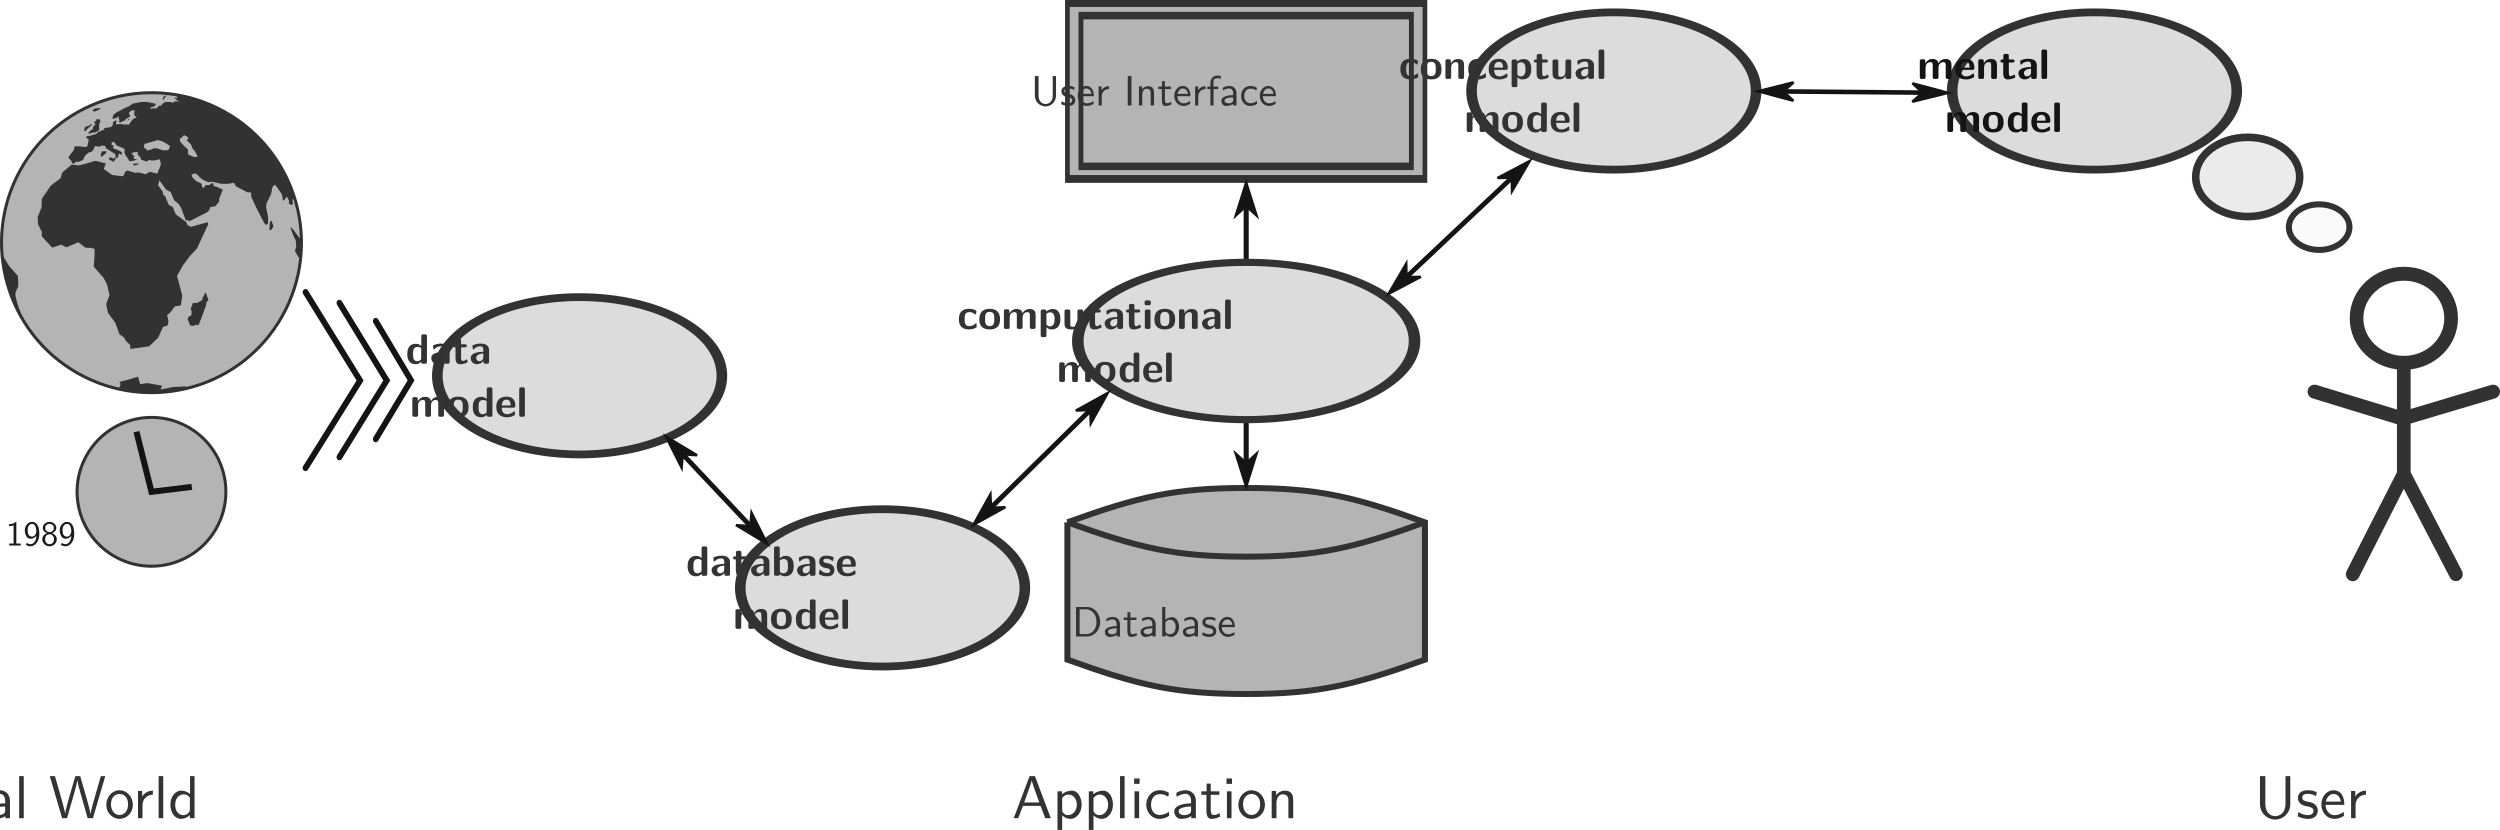
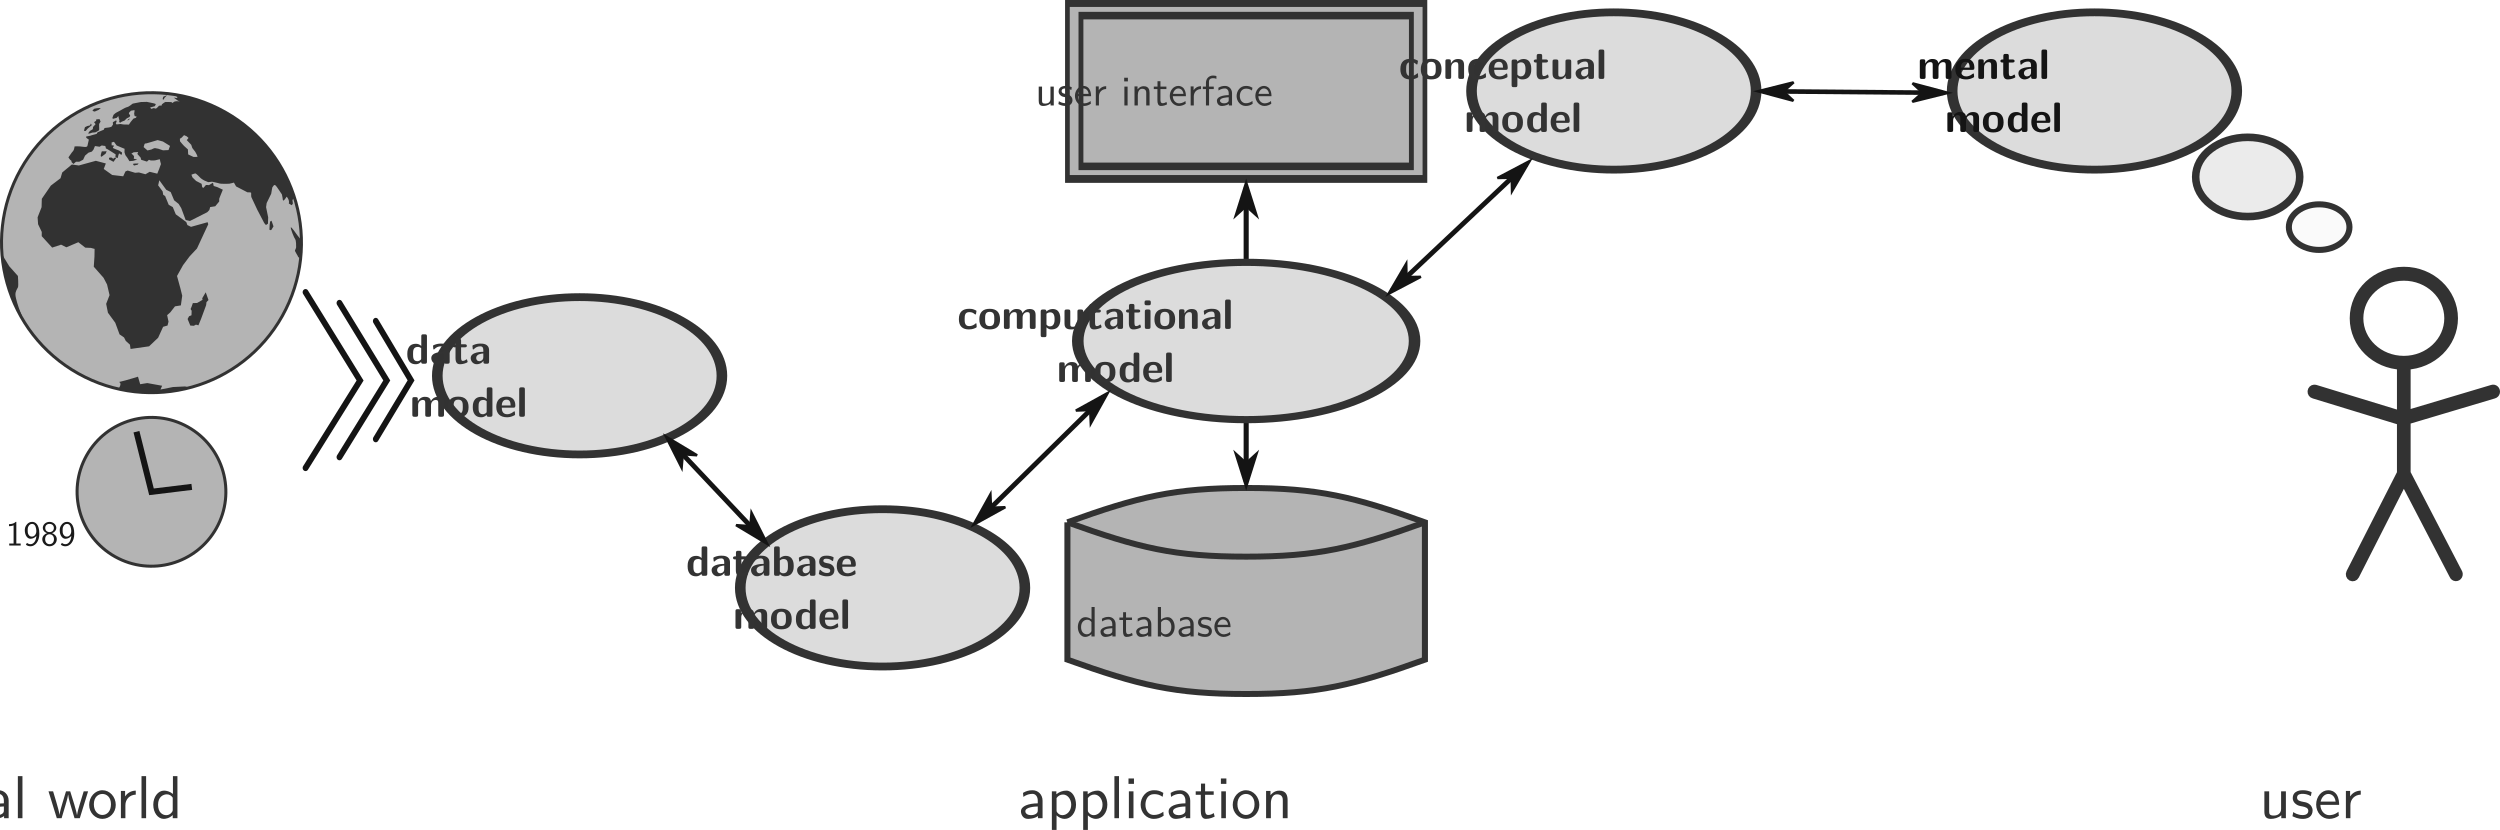
<svg xmlns="http://www.w3.org/2000/svg" width="412.579" height="136.972" id="svg4683" version="1.1">
  <defs id="defs4685">
    <marker style="overflow:visible" id="Arrow1Mend" refX="0" refY="0" orient="auto">
      <path transform="matrix(-0.4,0,0,-0.4,-4,0)" style="fill-rule:evenodd;stroke:#000000;stroke-width:1pt" d="M 0,0 L 5,-5 L -12.5,0 L 5,5 L 0,0 z" id="path5916" />
    </marker>
    <marker style="overflow:visible" id="Arrow1Sstart" refX="0" refY="0" orient="auto">
      <path transform="matrix(0.2,0,0,0.2,1.2,0)" style="fill-rule:evenodd;stroke:#000000;stroke-width:1pt" d="M 0,0 L 5,-5 L -12.5,0 L 5,5 L 0,0 z" id="path5919" />
    </marker>
    <marker style="overflow:visible" id="Arrow2Lstart" refX="0" refY="0" orient="auto">
      <path transform="matrix(1.1,0,0,1.1,1.1,0)" d="M 8.719,4.034 L -2.207,0 L 8.719,-4.002 C 6.973,-1.63 6.983,1.616 8.719,4.034 z" style="fill-rule:evenodd;stroke-width:0.625;stroke-linejoin:round" id="path5925" />
    </marker>
    <marker style="overflow:visible" id="Arrow1Mstart" refX="0" refY="0" orient="auto">
      <path transform="matrix(0.4,0,0,0.4,4,0)" style="fill-rule:evenodd;stroke:#000000;stroke-width:1pt" d="M 0,0 L 5,-5 L -12.5,0 L 5,5 L 0,0 z" id="path5913" />
    </marker>
    <marker style="overflow:visible" id="Arrow1Lstart" refX="0" refY="0" orient="auto">
      <path transform="matrix(0.8,0,0,0.8,10,0)" style="fill-rule:evenodd;stroke:#000000;stroke-width:1pt" d="M 0,0 L 5,-5 L -12.5,0 L 5,5 L 0,0 z" id="path5907" />
    </marker>
    <linearGradient id="id33" gradientUnits="userSpaceOnUse" x1="17.502" y1="19.342" x2="16.826" y2="19.021">
      <stop offset="0" style="stop-color:#666666" id="stop16343" />
      <stop offset="1" style="stop-color:#B3B3B3" id="stop16345" />
    </linearGradient>
    <linearGradient id="id29" gradientUnits="userSpaceOnUse" x1="26.224" y1="2.404" x2="24.276" y2="0.744">
      <stop offset="0" style="stop-color:gray" id="stop16323" />
      <stop offset="1" style="stop-color:#E6E6E6" id="stop16325" />
    </linearGradient>
    <linearGradient id="linearGradient4724" gradientUnits="userSpaceOnUse" x1="26.224" y1="2.404" x2="24.276" y2="0.744">
      <stop offset="0" style="stop-color:gray" id="stop4726" />
      <stop offset="1" style="stop-color:#E6E6E6" id="stop4728" />
    </linearGradient>
    <marker style="overflow:visible" id="Arrow1MstartK" refX="0" refY="0" orient="auto">
      <path transform="matrix(0.4,0,0,0.4,4,0)" style="fill:#141414;fill-rule:evenodd;stroke:#141414;stroke-width:1pt" d="M 0,0 L 5,-5 L -12.5,0 L 5,5 L 0,0 z" id="path13724" />
    </marker>
    <marker style="overflow:visible" id="Arrow1MendF" refX="0" refY="0" orient="auto">
      <path transform="matrix(-0.4,0,0,-0.4,-4,0)" style="fill:#141414;fill-rule:evenodd;stroke:#141414;stroke-width:1pt" d="M 0,0 L 5,-5 L -12.5,0 L 5,5 L 0,0 z" id="path13727" />
    </marker>
  </defs>
  <g transform="translate(-4.342614,-862.3299)" id="layer1">
    <g id="g4783">
      <g id="g4788">
        <g id="g13993" transform="translate(0,15.01975)">
          <circle d="M 9.077,0 C 9.077,5.013 5.013,9.077 0,9.077 C -5.013,9.077 -9.077,5.013 -9.077,0 C -9.077,-5.013 -5.013,-9.077 0,-9.077 C 5.013,-9.077 9.077,-5.013 9.077,0 z" style="fill:#b4b4b4;fill-opacity:1;fill-rule:evenodd;stroke:#323232;stroke-width:0.183;stroke-miterlimit:4;stroke-opacity:1;stroke-dasharray:none" cy="0" cx="0" class="fil3" transform="matrix(2.377904,1.333453,-1.333453,2.377904,29.34264,887.3622)" r="9.077" id="circle16392" />
          <path transform="matrix(2.371396,-1.198822,1.199108,2.371524,-33.54121,888.9495)" style="fill:#323232;fill-opacity:1;fill-rule:evenodd" class="fil68" d="M 26.895,2.647 C 29.709,4.73 31.113,8.241 30.528,11.678 L 30.399,11.722 L 30.321,11.937 L 30.215,11.997 L 30.097,11.819 C 30.097,11.819 30.174,11.746 30.19,11.61 C 30.205,11.475 30.168,11.378 30.168,11.378 C 30.168,11.378 29.969,11.504 29.896,11.507 C 29.823,11.51 29.91,11.335 29.91,11.335 L 29.97,11.12 C 29.97,11.12 29.903,10.527 29.878,10.463 C 29.853,10.398 29.797,10.382 29.797,10.382 L 29.637,10.463 L 29.554,10.569 L 29.396,10.784 L 28.883,11.173 L 28.736,11.384 L 28.567,12.006 L 28.378,12.351 L 28.226,12.372 L 28.189,12.213 L 28.176,11.278 C 28.176,11.278 28.2,10.459 28.202,10.415 C 28.204,10.371 28.288,10.221 28.308,10.176 C 28.328,10.131 28.119,10.039 28.119,10.039 L 27.655,9.395 L 27.642,9.121 C 27.642,9.121 27.388,9.071 27.343,9.051 C 27.298,9.031 26.865,8.821 26.83,8.778 C 26.795,8.736 26.644,8.615 26.644,8.615 L 26.461,8.463 L 26.231,8.378 C 26.231,8.378 26.1,8.231 26.061,8.178 C 26.022,8.125 25.932,7.986 25.905,7.885 C 25.878,7.784 25.815,7.604 25.784,7.554 C 25.752,7.505 25.507,7.494 25.507,7.494 L 25.49,7.674 L 25.591,7.969 L 25.817,8.284 L 25.757,8.48 L 25.793,8.559 C 25.793,8.559 25.959,8.507 25.998,8.48 C 26.037,8.453 26.184,8.563 26.184,8.563 L 26.479,8.542 L 26.426,8.742 L 26.595,8.906 L 26.828,9.206 L 26.494,9.495 L 26.371,9.61 L 26.297,9.756 L 25.943,9.911 L 25.638,9.812 L 25.513,9.953 L 25.334,10.016 L 24.128,10.016 L 23.919,9.843 L 24.007,9.061 L 23.982,8.755 L 23.832,8.429 L 23.873,7.875 L 23.69,7.624 L 23.639,7.316 L 23.573,6.902 L 23.365,7.15 L 23.444,7.614 L 23.381,7.817 L 23.452,7.938 L 23.406,8.525 L 23.566,8.766 L 23.53,9.25 L 23.896,9.976 L 23.872,10.17 L 24.023,10.372 L 25.074,10.58 L 25.051,10.712 L 23.746,11.74 L 23.117,11.97 L 22.509,12.272 L 21.871,12.703 L 21.704,13.521 L 21.606,13.943 L 21.26,14.441 L 20.908,14.329 L 20.478,14.531 L 20.226,14.597 L 20.12,14.997 L 19.956,15.183 L 19.676,15.13 L 19.095,15.596 L 18.352,15.819 L 17.25,15.446 L 17.337,15.19 L 17.212,14.867 L 17.212,14.625 L 17.049,14.33 L 17.138,13.565 L 17.012,12.804 L 17.163,12.263 L 17.595,11.875 L 17.755,11.213 L 17.748,10.746 L 17.517,9.857 L 17.836,9.32 L 18.062,8.893 L 17.883,8.733 L 17.582,8.564 L 17.348,8.067 L 16.541,8.013 L 16.323,7.719 L 15.746,7.632 L 15.488,6.705 L 15.609,6.473 L 15.621,5.942 L 15.789,5.544 L 16.291,5.097 L 16.541,4.636 L 17.414,4.158 L 18.154,4.022 L 18.408,3.751 L 19.164,3.577 L 19.526,3.828 L 20.599,4.045 L 21.079,4.473 L 20.809,4.719 L 21.109,5.29 L 21.682,5.67 L 21.943,5.464 L 22.09,5.476 L 22.441,5.81 L 22.661,5.899 L 22.973,6.181 L 23.276,6.163 L 23.645,6.479 L 23.871,6.28 L 24.117,6.05 L 24.156,5.871 L 24.191,5.752 C 24.191,5.752 23.976,5.693 23.932,5.691 C 23.888,5.69 23.656,5.569 23.656,5.569 L 23.571,5.477 L 23.409,5.521 L 23.141,5.259 L 23.172,5.13 L 23.136,4.989 L 23.092,4.827 L 23.191,4.746 L 22.937,4.633 L 22.773,4.64 C 22.773,4.64 22.859,4.83 22.839,4.875 C 22.819,4.92 22.76,4.992 22.76,4.992 L 22.927,5.138 L 22.662,5.091 L 22.45,5.006 L 22.432,4.766 L 22.397,4.563 L 22.425,4.379 L 22.529,4.184 L 22.387,4.022 L 22.182,3.779 L 22.137,3.5 L 21.989,3.47 L 21.909,3.631 C 21.909,3.631 22.058,3.697 22.016,3.732 C 21.973,3.767 21.882,3.771 21.918,3.832 C 21.953,3.892 22.172,4.123 22.172,4.123 L 22.283,4.316 C 22.283,4.316 22.217,4.465 22.175,4.419 C 22.132,4.374 22.117,4.268 22.078,4.296 C 22.039,4.323 21.939,4.448 21.939,4.448 L 21.886,4.506 L 21.783,4.397 L 21.878,4.243 L 21.735,4.001 L 21.581,3.745 L 21.503,3.639 C 21.503,3.639 21.559,3.494 21.522,3.477 C 21.484,3.461 21.359,3.36 21.359,3.36 L 21.202,3.371 L 20.965,3.203 L 20.778,3.361 L 20.635,3.423 L 20.418,3.389 L 20.147,3.456 L 19.928,3.627 L 19.665,3.635 L 19.474,3.541 L 19.272,3.594 L 19.217,3.436 C 19.217,3.436 19.265,3.35 19.231,3.326 C 19.197,3.302 19.176,3.087 19.176,3.087 L 19.504,2.911 C 19.504,2.911 19.598,2.882 19.662,2.838 C 19.725,2.795 19.825,2.652 19.825,2.652 C 19.825,2.652 20.064,2.758 20.117,2.799 C 20.17,2.841 20.38,2.97 20.38,2.97 C 20.38,2.97 20.497,3.049 20.556,2.977 C 20.615,2.905 20.805,2.677 20.805,2.677 L 20.713,2.502 L 20.746,2.427 L 20.991,2.5 C 20.991,2.5 21.178,2.521 21.223,2.541 C 21.268,2.56 21.414,2.572 21.414,2.572 C 21.414,2.572 21.47,2.507 21.529,2.516 C 21.588,2.524 21.918,2.545 21.918,2.545 C 21.918,2.545 21.957,2.456 22.05,2.488 C 22.143,2.521 22.266,2.566 22.266,2.566 L 22.413,2.596 L 22.563,2.52 L 22.623,2.385 L 22.863,2.367 L 22.849,2.459 L 22.757,2.525 L 22.765,2.609 L 22.995,2.694 C 22.995,2.694 23.101,2.776 23.15,2.807 C 23.199,2.838 23.446,2.965 23.446,2.965 L 23.624,2.866 L 23.868,2.76 L 24.026,2.785 L 24.101,2.738 L 24.005,2.651 L 24.043,2.507 L 24.135,2.378 L 24.162,2.319 L 23.95,2.252 L 23.803,2.302 L 23.751,2.359 L 23.775,2.486 C 23.775,2.486 23.734,2.558 23.68,2.56 C 23.625,2.563 23.501,2.561 23.501,2.561 L 23.313,2.621 L 23.133,2.603 L 23.002,2.617 L 22.987,2.53 L 23.043,2.465 L 23.063,2.34 L 23.1,2.195 L 22.96,2.249 L 22.724,2.198 C 22.724,2.198 22.703,2.144 22.735,2.114 C 22.766,2.083 22.868,1.994 22.868,1.994 C 22.868,1.994 23.045,1.939 23.103,1.947 C 23.162,1.955 23.519,1.935 23.519,1.935 C 23.519,1.935 23.785,1.919 23.853,1.949 C 23.92,1.979 24.245,1.909 24.245,1.909 L 24.738,2.048 L 25.078,2.208 L 25.328,2.408 C 25.328,2.408 25.536,2.563 25.505,2.594 C 25.473,2.624 25.398,2.672 25.398,2.672 L 25.103,2.612 L 25.127,2.721 L 25.285,2.746 L 25.395,2.84 L 25.525,2.808 L 25.644,2.763 L 25.804,2.825 L 25.838,2.769 C 25.838,2.769 26.069,2.71 26.125,2.744 C 26.182,2.778 26.444,2.913 26.444,2.913 C 26.444,2.913 26.408,3.013 26.541,2.974 C 26.675,2.935 26.849,3.066 26.849,3.066 L 26.918,3.132 C 26.918,3.132 26.844,3.037 26.816,2.98 C 26.788,2.923 26.687,2.726 26.687,2.726 L 26.872,2.853 L 26.908,2.753 C 26.908,2.753 26.803,2.706 26.864,2.671 C 26.873,2.665 26.884,2.657 26.895,2.647 z M 19.438,19.23 C 18.809,19.098 18.185,18.898 17.574,18.627 C 16.795,18.281 16.087,17.841 15.458,17.326 C 16.201,16.892 14.973,16.857 16.554,17.133 L 16.885,17.191 L 16.797,17.67 L 17.22,17.804 L 17.969,18.369 L 17.772,18.532 L 18.535,18.745 L 19.221,19.05 L 19.438,19.23 z M 12.059,10.639 C 11.982,9.287 12.201,7.899 12.751,6.57 C 12.764,6.597 12.773,6.613 12.778,6.613 L 12.846,7.465 L 13.053,8.244 C 13.053,8.244 12.823,8.803 12.739,8.872 C 12.654,8.942 12.478,9.017 12.385,9.225 C 12.292,9.434 12.21,10.023 12.21,10.023 L 12.147,10.566 C 12.147,10.566 12.111,10.596 12.059,10.639 z M 29.75,14.129 C 29.71,13.965 29.679,13.804 29.679,13.804 C 29.679,13.804 29.59,13.121 29.535,13.204 C 29.48,13.287 29.428,13.889 29.45,13.979 C 29.472,14.07 29.315,14.384 29.278,14.448 C 29.24,14.511 29.162,14.548 29.124,14.593 C 29.085,14.639 29.137,14.966 29.121,15.021 C 29.114,15.048 29.145,15.105 29.179,15.156 M 28.657,12.287 L 28.608,12.658 C 28.608,12.658 28.448,12.757 28.398,12.788 C 28.348,12.82 28.289,12.731 28.289,12.731 L 28.428,12.48 L 28.555,12.295 L 28.657,12.287 z M 23.005,14.412 L 22.941,14.919 L 22.772,14.978 L 22.666,15.137 L 22.01,15.747 L 21.676,16.037 L 21.554,15.929 L 21.409,15.936 L 21.217,15.824 L 21.252,15.384 L 21.408,15.274 L 21.573,15.285 L 21.711,15.034 C 21.711,15.034 21.673,14.919 21.719,14.895 C 21.766,14.871 21.989,14.649 21.989,14.649 L 22.225,14.762 L 22.618,14.74 L 22.643,14.644 L 23.005,14.412 z M 22.356,1.257 L 22.193,1.301 L 21.915,1.285 L 21.808,1.184 C 21.808,1.184 21.929,1.112 21.98,1.117 C 22.032,1.122 22.199,1.188 22.199,1.188 L 22.356,1.257 z M 21.973,1.838 L 21.962,2.003 L 21.813,2.097 L 21.729,2.265 C 21.729,2.265 21.674,2.41 21.635,2.438 C 21.596,2.465 21.369,2.454 21.369,2.454 L 21.187,2.381 C 21.187,2.381 20.93,2.357 20.946,2.319 C 20.963,2.282 21.114,2.224 21.114,2.224 L 21.317,2.207 L 21.396,2.091 L 21.612,2.008 L 21.583,1.852 L 21.732,1.838 L 21.783,1.762 L 21.973,1.838 z M 21.37,1.847 L 21.375,1.956 L 21.046,2.033 L 20.871,2.107 L 20.78,2.049 L 20.937,1.878 L 21.098,1.878 L 21.275,1.921 C 21.275,1.921 21.384,1.817 21.37,1.847 z M 21.754,4.402 C 21.71,4.4 21.612,4.419 21.612,4.419 C 21.612,4.419 21.589,4.311 21.529,4.284 C 21.469,4.258 21.411,4.25 21.411,4.25 L 21.371,4.339 L 21.551,4.598 L 21.797,4.466 L 21.754,4.402 z M 21.195,3.689 L 21.467,3.821 L 21.341,3.924 L 21.04,3.978 C 21.04,3.978 20.981,3.969 21.011,3.902 C 21.041,3.835 21.195,3.689 21.195,3.689 z M 22.895,5.391 L 22.806,5.432 L 22.58,5.376 L 22.564,5.253 L 22.682,5.288 L 22.895,5.391 z M 26.377,5.375 L 26.219,5.448 L 26.336,5.83 L 26.305,6.04 C 26.305,6.04 26.356,6.286 26.362,6.333 C 26.368,6.38 26.378,6.679 26.337,6.67 C 26.297,6.661 26.117,6.563 26.117,6.563 L 25.896,6.278 L 26.021,5.994 L 25.905,5.692 L 25.857,5.519 L 25.812,5.32 L 25.875,5.179 L 26.006,5.165 L 26.207,5.094 L 26.323,5.235 L 26.377,5.375 z M 23.661,2.641 L 23.584,2.714 L 23.466,2.679 L 23.661,2.641 z M 26.391,2.407 L 26.172,2.479 L 26.066,2.557 L 26.03,2.497 L 26.134,2.382 L 26.391,2.407 z M 25.129,5.299 L 24.86,4.858 L 24.605,4.628 L 24.233,4.561 L 23.887,4.496 C 23.887,4.496 23.8,4.449 23.769,4.48 C 23.737,4.511 23.633,4.625 23.633,4.625 L 23.752,4.919 L 24.004,4.977 C 24.004,4.977 24.186,4.969 24.235,4.999 C 24.284,5.03 24.401,5.127 24.401,5.127 L 24.616,5.347 L 24.929,5.487 C 24.929,5.487 25.132,5.291 25.129,5.299 z" id="path16464" />
        </g>
        <g style="stroke:#323232;stroke-width:3.927;stroke-miterlimit:4;stroke-opacity:1;stroke-dasharray:none" id="g6721" transform="matrix(0.3776792,0,0,0.3862729,372.0727,705.6019)">
          <g style="stroke:#323232;stroke-width:5.489;stroke-miterlimit:4;stroke-opacity:1;stroke-dasharray:none" transform="matrix(0.7154837,0,0,0.7154837,92.04103,132.2358)" id="g7251">
            <path id="path3796" transform="matrix(1.147884,0,0,1.147882,1485.527,-230.2536)" d="M -1312.781,674.781 C -1327.3,674.781 -1339.188,685.66 -1339.188,699.188 C -1339.188,712.369 -1327.917,723.025 -1313.906,723.562 A 1.25,1.25 0 0 0 -1314.062,724.125 L -1314.062,749.875 L -1359.938,736.156 A 1.25,1.25 0 0 0 -1360.438,736.094 A 1.25,1.25 0 0 0 -1360.656,738.562 L -1314.062,752.5 L -1314.062,779.844 L -1341.125,831.781 A 1.265,1.265 0 0 0 -1338.875,832.938 L -1312.812,782.781 L -1286.25,832.719 A 1.25,1.25 0 1 0 -1284.062,831.562 L -1311.562,779.812 L -1311.562,752.156 L -1264.938,738.562 A 1.256,1.256 0 1 0 -1265.656,736.156 L -1311.562,749.562 L -1311.562,724.125 A 1.25,1.25 0 0 0 -1311.688,723.562 C -1297.674,723.028 -1286.375,712.371 -1286.375,699.188 C -1286.375,685.66 -1298.262,674.781 -1312.781,674.781 z M -1312.781,677.25 C -1299.507,677.25 -1288.875,687.126 -1288.875,699.188 C -1288.875,711.249 -1299.507,721.125 -1312.781,721.125 C -1326.056,721.125 -1336.719,711.249 -1336.719,699.188 C -1336.719,687.126 -1326.056,677.25 -1312.781,677.25 z" style="font-size:medium;font-style:normal;font-variant:normal;font-weight:normal;font-stretch:normal;text-indent:0;text-align:start;text-decoration:none;line-height:normal;letter-spacing:normal;word-spacing:normal;text-transform:none;direction:ltr;block-progression:tb;writing-mode:lr-tb;text-anchor:start;baseline-shift:baseline;color:#000000;fill:#2f3b46;fill-opacity:1;stroke:#323232;stroke-width:4.782;stroke-miterlimit:4;stroke-opacity:1;stroke-dasharray:none;marker:none;visibility:visible;display:inline;overflow:visible;enable-background:accumulate;font-family:Sans;-inkscape-font-specification:Sans" />
          </g>
        </g>
        <g transform="matrix(0.8194444,0,0,0.8095238,158.7847,867.9812)" id="g5174" style="fill:#b4b4b4;fill-opacity:1;stroke:#323232;stroke-width:1.228;stroke-miterlimit:4;stroke-opacity:1;stroke-dasharray:none">
          <path id="path4992" transform="matrix(20,0,0,20,-391.5,-83.5)" d="M 20.9,9.15 C 21.62,8.887 21.98,8.8 22.7,8.8 C 23.42,8.8 23.78,8.887 24.5,9.15 L 24.5,10.55 C 23.78,10.812 23.42,10.9 22.7,10.9 C 21.98,10.9 21.62,10.812 20.9,10.55 L 20.9,9.15" style="fill:#b4b4b4;fill-opacity:1;fill-rule:evenodd;stroke:#323232;stroke-width:0.061;stroke-linecap:butt;stroke-linejoin:miter;stroke-miterlimit:4;stroke-opacity:1;stroke-dasharray:none" />
          <path id="path4994" transform="matrix(20,0,0,20,-391.5,-83.5)" d="M 20.9,9.15 C 21.62,9.412 21.98,9.5 22.7,9.5 C 23.42,9.5 23.78,9.412 24.5,9.15" style="fill:#b4b4b4;fill-opacity:1;stroke:#323232;stroke-width:0.061;stroke-linecap:butt;stroke-linejoin:miter;stroke-miterlimit:4;stroke-opacity:1;stroke-dasharray:none" />
        </g>
        <g transform="matrix(0.9833376,0,0,0.967742,-30.91756,28.28586)" id="g5878" style="fill:#b4b4b4;fill-opacity:1">
          <rect transform="matrix(0.1133786,0,0,0.1920584,-279.3848,214.5801)" y="3372.84" x="4360.476" height="156.203" width="529.2" id="rect5871" style="fill:#b4b4b4;fill-opacity:1;fill-rule:nonzero;stroke:#323232;stroke-width:6.947;stroke-miterlimit:4;stroke-opacity:1;stroke-dasharray:none" />
          <rect style="fill:#b4b4b4;fill-opacity:1;fill-rule:nonzero;stroke:#323232;stroke-width:7.806;stroke-miterlimit:4;stroke-opacity:1;stroke-dasharray:none" id="rect5876" width="529.2" height="156.203" x="4360.476" y="3372.84" transform="matrix(0.1047889,0,0,0.1645739,-239.6567,309.4275)" />
        </g>
        <path transform="matrix(1,0,0,0.9056604,5.000137,585.3631)" id="path5901" d="M 205,340 L 205,393.58" style="fill:none;stroke:#141414;stroke-width:0.841;stroke-linecap:butt;stroke-linejoin:miter;stroke-miterlimit:4;stroke-opacity:1;stroke-dasharray:none;marker-start:url(#Arrow1MstartK);marker-end:url(#Arrow1MendF)" />
        <text transform="matrix(1.033042,0,0,1.033042,1582.174,287.3322)" id="text13698" y="573.456" x="-1328.503" style="font-size:9.68px;font-style:normal;font-variant:normal;font-weight:normal;font-stretch:normal;text-indent:0;text-align:center;text-decoration:none;line-height:125%;letter-spacing:0px;word-spacing:0px;text-transform:none;direction:ltr;block-progression:tb;writing-mode:lr-tb;text-anchor:middle;baseline-shift:baseline;color:#000000;fill:#333333;fill-opacity:1;fill-rule:nonzero;stroke:none;stroke-width:1px;marker:none;visibility:visible;display:inline;overflow:visible;enable-background:accumulate;font-family:Latin Modern Sans;-inkscape-font-specification:Latin Modern Sans" xml:space="preserve">
-           <tspan style="font-size:6.776px;font-style:normal;font-variant:normal;font-weight:normal;font-stretch:normal;text-align:center;text-anchor:middle;fill:#333333;fill-opacity:1;font-family:Latin Modern Sans;-inkscape-font-specification:Latin Modern Sans" y="573.456" x="-1328.503" id="tspan13700">User Interface</tspan>
+           <tspan style="font-size:6.776px;font-style:normal;font-variant:normal;font-weight:normal;font-stretch:normal;text-align:center;text-anchor:middle;fill:#333333;fill-opacity:1;font-family:Latin Modern Sans;-inkscape-font-specification:Latin Modern Sans" y="573.456" x="-1328.503" id="tspan13700">user interface</tspan>
        </text>
        <text transform="matrix(1.033042,0,0,1.033042,1582.174,374.9579)" id="text13832" y="573.456" x="-1328.503" style="font-size:9.68px;font-style:normal;font-variant:normal;font-weight:normal;font-stretch:normal;text-indent:0;text-align:center;text-decoration:none;line-height:125%;letter-spacing:0px;word-spacing:0px;text-transform:none;direction:ltr;block-progression:tb;writing-mode:lr-tb;text-anchor:middle;baseline-shift:baseline;color:#000000;fill:#333333;fill-opacity:1;fill-rule:nonzero;stroke:none;stroke-width:1px;marker:none;visibility:visible;display:inline;overflow:visible;enable-background:accumulate;font-family:Latin Modern Sans;-inkscape-font-specification:Latin Modern Sans" xml:space="preserve">
-           <tspan style="font-size:6.776px;font-style:normal;font-variant:normal;font-weight:normal;font-stretch:normal;text-align:center;text-anchor:middle;fill:#333333;fill-opacity:1;font-family:Latin Modern Sans;-inkscape-font-specification:Latin Modern Sans" y="573.456" x="-1328.503" id="tspan13834">Database</tspan>
+           <tspan style="font-size:6.776px;font-style:normal;font-variant:normal;font-weight:normal;font-stretch:normal;text-align:center;text-anchor:middle;fill:#333333;fill-opacity:1;font-family:Latin Modern Sans;-inkscape-font-specification:Latin Modern Sans" y="573.456" x="-1328.503" id="tspan13834">database</tspan>
        </text>
        <path style="fill:#fafafa;fill-opacity:1;fill-rule:nonzero;stroke:#323232;stroke-width:1;stroke-linecap:round;stroke-linejoin:round;stroke-miterlimit:4;stroke-opacity:1;stroke-dasharray:none;stroke-dashoffset:0" id="path13838" d="M 375,342.5 C 375,344.578 372.761,346.263 370,346.263 C 367.239,346.263 365,344.578 365,342.5 C 365,340.422 367.239,338.737 370,338.737 C 372.761,338.737 375,340.422 375,342.5 z" transform="translate(17.07698,557.3133)" />
        <path transform="matrix(1.71685,0,0,1.73828,-259.9489,296.1696)" d="M 375,342.5 C 375,344.578 372.761,346.263 370,346.263 C 367.239,346.263 365,344.578 365,342.5 C 365,340.422 367.239,338.737 370,338.737 C 372.761,338.737 375,340.422 375,342.5 z" id="path13840" style="fill:#ebebeb;fill-opacity:1;fill-rule:nonzero;stroke:#323232;stroke-width:0.724;stroke-linecap:round;stroke-linejoin:round;stroke-miterlimit:4;stroke-opacity:1;stroke-dasharray:none;stroke-dashoffset:0" />
        <path style="fill:#dcdcdc;fill-opacity:1;fill-rule:nonzero;stroke:#323232;stroke-width:0.373;stroke-linecap:round;stroke-linejoin:round;stroke-miterlimit:4;stroke-opacity:1;stroke-dasharray:none;stroke-dashoffset:0" id="path13842" d="M 375,342.5 C 375,344.578 372.761,346.263 370,346.263 C 367.239,346.263 365,344.578 365,342.5 C 365,340.422 367.239,338.737 370,338.737 C 372.761,338.737 375,340.422 375,342.5 z" transform="matrix(4.6968,0,0,3.449747,-1387.821,-304.1924)" />
        <text xml:space="preserve" style="font-size:9.68px;font-style:normal;font-variant:normal;font-weight:normal;font-stretch:normal;text-indent:0;text-align:center;text-decoration:none;line-height:125%;letter-spacing:0px;word-spacing:0px;text-transform:none;direction:ltr;block-progression:tb;writing-mode:lr-tb;text-anchor:middle;baseline-shift:baseline;color:#000000;fill:#141414;fill-opacity:1;fill-rule:nonzero;stroke:none;stroke-width:1px;marker:none;visibility:visible;display:inline;overflow:visible;enable-background:accumulate;font-family:Latin Modern Sans;-inkscape-font-specification:Latin Modern Sans" x="-1328.503" y="573.456" id="text13844" transform="matrix(1.033042,0,0,1.033042,1722.4,282.9572)">
          <tspan id="tspan13846" x="-1328.503" y="573.456" style="font-size:6.776px;font-style:normal;font-variant:normal;font-weight:bold;font-stretch:normal;text-align:center;text-anchor:middle;fill:#141414;fill-opacity:1;font-family:Latin Modern Sans;-inkscape-font-specification:Latin Modern Sans Bold">mental</tspan>
          <tspan x="-1328.503" y="581.926" style="font-size:6.776px;font-style:normal;font-variant:normal;font-weight:bold;font-stretch:normal;text-align:center;text-anchor:middle;fill:#141414;fill-opacity:1;font-family:Latin Modern Sans;-inkscape-font-specification:Latin Modern Sans Bold" id="tspan13848">model</tspan>
        </text>
        <path transform="matrix(4.6968,0,0,3.449747,-1467.143,-304.1924)" d="M 375,342.5 C 375,344.578 372.761,346.263 370,346.263 C 367.239,346.263 365,344.578 365,342.5 C 365,340.422 367.239,338.737 370,338.737 C 372.761,338.737 375,340.422 375,342.5 z" id="path13858" style="fill:#dcdcdc;fill-opacity:1;fill-rule:nonzero;stroke:#323232;stroke-width:0.373;stroke-linecap:round;stroke-linejoin:round;stroke-miterlimit:4;stroke-opacity:1;stroke-dasharray:none;stroke-dashoffset:0" />
        <text transform="matrix(1.033042,0,0,1.033042,1643.078,282.9572)" id="text13860" y="573.456" x="-1328.503" style="font-size:9.68px;font-style:normal;font-variant:normal;font-weight:normal;font-stretch:normal;text-indent:0;text-align:center;text-decoration:none;line-height:125%;letter-spacing:0px;word-spacing:0px;text-transform:none;direction:ltr;block-progression:tb;writing-mode:lr-tb;text-anchor:middle;baseline-shift:baseline;color:#000000;fill:#333333;fill-opacity:1;fill-rule:nonzero;stroke:none;stroke-width:1px;marker:none;visibility:visible;display:inline;overflow:visible;enable-background:accumulate;font-family:Latin Modern Sans;-inkscape-font-specification:Latin Modern Sans" xml:space="preserve">
          <tspan style="font-size:6.776px;font-style:normal;font-variant:normal;font-weight:bold;font-stretch:normal;text-align:center;text-anchor:middle;fill:#333333;fill-opacity:1;font-family:Latin Modern Sans;-inkscape-font-specification:Latin Modern Sans Bold" y="573.456" x="-1328.503" id="tspan13862">conceptual</tspan>
          <tspan id="tspan13864" style="font-size:6.776px;font-style:normal;font-variant:normal;font-weight:bold;font-stretch:normal;text-align:center;text-anchor:middle;fill:#333333;fill-opacity:1;font-family:Latin Modern Sans;-inkscape-font-specification:Latin Modern Sans Bold" y="581.926" x="-1328.503">model</tspan>
        </text>
        <g id="g3166" transform="translate(0,-10)">
          <path transform="matrix(4.6968,0,0,3.449747,-1637.821,-247.1918)" d="M 375,342.5 C 375,344.578 372.761,346.263 370,346.263 C 367.239,346.263 365,344.578 365,342.5 C 365,340.422 367.239,338.737 370,338.737 C 372.761,338.737 375,340.422 375,342.5 z" id="path13877" style="fill:#dcdcdc;fill-opacity:1;fill-rule:nonzero;stroke:#323232;stroke-width:0.373;stroke-linecap:round;stroke-linejoin:round;stroke-miterlimit:4;stroke-opacity:1;stroke-dasharray:none;stroke-dashoffset:0" />
          <text transform="matrix(1.033042,0,0,1.033042,1472.4,339.9578)" id="text13879" y="573.456" x="-1328.503" style="font-size:9.68px;font-style:normal;font-variant:normal;font-weight:normal;font-stretch:normal;text-indent:0;text-align:center;text-decoration:none;line-height:125%;letter-spacing:0px;word-spacing:0px;text-transform:none;direction:ltr;block-progression:tb;writing-mode:lr-tb;text-anchor:middle;baseline-shift:baseline;color:#000000;fill:#333333;fill-opacity:1;fill-rule:nonzero;stroke:none;stroke-width:1px;marker:none;visibility:visible;display:inline;overflow:visible;enable-background:accumulate;font-family:Latin Modern Sans;-inkscape-font-specification:Latin Modern Sans" xml:space="preserve">
            <tspan style="font-size:6.776px;font-style:normal;font-variant:normal;font-weight:bold;font-stretch:normal;text-align:center;text-anchor:middle;fill:#333333;fill-opacity:1;font-family:Latin Modern Sans;-inkscape-font-specification:Latin Modern Sans Bold" y="573.456" x="-1328.503" id="tspan13881">data</tspan>
            <tspan id="tspan13883" style="font-size:6.776px;font-style:normal;font-variant:normal;font-weight:bold;font-stretch:normal;text-align:center;text-anchor:middle;fill:#333333;fill-opacity:1;font-family:Latin Modern Sans;-inkscape-font-specification:Latin Modern Sans Bold" y="581.926" x="-1328.503">model</tspan>
          </text>
        </g>
        <g id="g13987" transform="translate(0,3.660967)">
          <circle id="circle13889" r="9.077" transform="matrix(1.179679,0.6615169,-0.6615265,1.179662,29.34264,939.8339)" class="fil3" cx="0" cy="0" style="fill:#b4b4b4;fill-opacity:1;fill-rule:evenodd;stroke:#323232;stroke-width:0.37;stroke-miterlimit:4;stroke-opacity:1;stroke-dasharray:none" d="M 9.077,0 C 9.077,5.013 5.013,9.077 0,9.077 C -5.013,9.077 -9.077,5.013 -9.077,0 C -9.077,-5.013 -5.013,-9.077 0,-9.077 C 5.013,-9.077 9.077,-5.013 9.077,0 z" />
          <path transform="matrix(0.4961009,0,0,0.4960936,7.018097,743.8769)" id="path13893" d="M 40,375 L 45,395 L 58.409,393.359" style="fill:none;stroke:#141414;stroke-width:2.016px;stroke-linecap:butt;stroke-linejoin:miter;stroke-opacity:1" />
          <text transform="matrix(0.4961009,0,0,0.4960936,8.255242,748.3871)" id="text13895" y="403.783" x="42.322" style="font-size:20px;font-style:normal;font-variant:normal;font-weight:normal;font-stretch:normal;text-indent:0;text-align:center;text-decoration:none;line-height:125%;letter-spacing:0px;word-spacing:0px;text-transform:none;direction:ltr;block-progression:tb;writing-mode:lr-tb;text-anchor:middle;baseline-shift:baseline;color:#000000;fill:#1a1a1a;fill-opacity:1;fill-rule:nonzero;stroke:none;stroke-width:1px;marker:none;visibility:visible;display:inline;overflow:visible;enable-background:accumulate;font-family:Latin Modern Sans;-inkscape-font-specification:Latin Modern Sans" xml:space="preserve">
            <tspan style="font-size:11.618px;text-align:center;text-anchor:middle;fill:#1a1a1a" y="403.783" x="42.322" id="tspan13897">1989</tspan>
          </text>
        </g>
        <path style="fill:#dcdcdc;fill-opacity:1;fill-rule:nonzero;stroke:#323232;stroke-width:0.373;stroke-linecap:round;stroke-linejoin:round;stroke-miterlimit:4;stroke-opacity:1;stroke-dasharray:none;stroke-dashoffset:0" id="path13909" d="M 375,342.5 C 375,344.578 372.761,346.263 370,346.263 C 367.239,346.263 365,344.578 365,342.5 C 365,340.422 367.239,338.737 370,338.737 C 372.761,338.737 375,340.422 375,342.5 z" transform="matrix(4.6968,0,0,3.449747,-1587.821,-222.1918)" />
        <text xml:space="preserve" style="font-size:9.68px;font-style:normal;font-variant:normal;font-weight:normal;font-stretch:normal;text-indent:0;text-align:center;text-decoration:none;line-height:125%;letter-spacing:0px;word-spacing:0px;text-transform:none;direction:ltr;block-progression:tb;writing-mode:lr-tb;text-anchor:middle;baseline-shift:baseline;color:#000000;fill:#333333;fill-opacity:1;fill-rule:nonzero;stroke:none;stroke-width:1px;marker:none;visibility:visible;display:inline;overflow:visible;enable-background:accumulate;font-family:Latin Modern Sans;-inkscape-font-specification:Latin Modern Sans" x="-1328.503" y="573.456" id="text13911" transform="matrix(1.033042,0,0,1.033042,1522.4,364.9579)">
          <tspan id="tspan13913" x="-1328.503" y="573.456" style="font-size:6.776px;font-style:normal;font-variant:normal;font-weight:bold;font-stretch:normal;text-align:center;text-anchor:middle;fill:#333333;fill-opacity:1;font-family:Latin Modern Sans;-inkscape-font-specification:Latin Modern Sans Bold">database</tspan>
          <tspan x="-1328.503" y="581.926" style="font-size:6.776px;font-style:normal;font-variant:normal;font-weight:bold;font-stretch:normal;text-align:center;text-anchor:middle;fill:#333333;fill-opacity:1;font-family:Latin Modern Sans;-inkscape-font-specification:Latin Modern Sans Bold" id="tspan13915">model</tspan>
        </text>
        <path transform="matrix(1,0,0,0.9056604,5.000137,620.399)" id="path13905" d="M 109.817,347.35 L 125.379,365.567" style="fill:none;stroke:#141414;stroke-width:0.841;stroke-linecap:butt;stroke-linejoin:miter;stroke-miterlimit:4;stroke-opacity:1;stroke-dasharray:none;marker-start:url(#Arrow1MstartK);marker-end:url(#Arrow1MendF)" />
        <g id="g13982" style="stroke:#141414;stroke-opacity:1" transform="translate(-0.7328244,7.691502)">
          <path transform="matrix(0.8426172,0,0,0.9186731,9.11113,583.1896)" id="path13972" d="M 55.053,347.972 L 65.734,363.836 L 55.053,379.539" style="fill:none;stroke:#141414;stroke-width:1.137px;stroke-linecap:round;stroke-linejoin:miter;stroke-opacity:1" />
          <path style="fill:none;stroke:#141414;stroke-width:1.303px;stroke-linecap:round;stroke-linejoin:miter;stroke-opacity:1" d="M 55.053,347.972 L 65.734,363.836 L 55.053,379.539" id="path13978" transform="matrix(0.7311259,0,0,0.8055015,20.84452,624.3564)" />
          <path transform="matrix(0.545307,0,0,0.6168821,37.06683,692.9678)" id="path13980" d="M 55.053,347.972 L 65.734,363.836 L 55.053,379.539" style="fill:none;stroke:#141414;stroke-width:1.724px;stroke-linecap:round;stroke-linejoin:miter;stroke-opacity:1" />
        </g>
        <path style="fill:none;stroke:#141414;stroke-width:0.841;stroke-linecap:butt;stroke-linejoin:miter;stroke-miterlimit:4;stroke-opacity:1;stroke-dasharray:none;marker-start:url(#Arrow1MstartK);marker-end:url(#Arrow1MendF)" d="M 109.637,326.654 L 139.359,326.929" id="path13997" transform="matrix(1,0,0,0.9056604,185.6414,581.5593)" />
        <g id="g14007" transform="translate(3.664122,-1.258056)">
          <g id="g14015" transform="translate(-64.33711,0)">
            <path style="fill:#dcdcdc;fill-opacity:1;fill-rule:nonzero;stroke:#323232;stroke-width:0.343;stroke-linecap:round;stroke-linejoin:round;stroke-miterlimit:4;stroke-opacity:1;stroke-dasharray:none;stroke-dashoffset:0" id="path13999" d="M 375,342.5 C 375,344.578 372.761,346.263 370,346.263 C 367.239,346.263 365,344.578 365,342.5 C 365,340.422 367.239,338.737 370,338.737 C 372.761,338.737 375,340.422 375,342.5 z" transform="matrix(5.557869,0,0,3.449747,-1785.738,-261.6763)" />
            <text xml:space="preserve" style="font-size:9.68px;font-style:normal;font-variant:normal;font-weight:normal;font-stretch:normal;text-indent:0;text-align:center;text-decoration:none;line-height:125%;letter-spacing:0px;word-spacing:0px;text-transform:none;direction:ltr;block-progression:tb;writing-mode:lr-tb;text-anchor:middle;baseline-shift:baseline;color:#000000;fill:#333333;fill-opacity:1;fill-rule:nonzero;stroke:none;stroke-width:1px;marker:none;visibility:visible;display:inline;overflow:visible;enable-background:accumulate;font-family:Latin Modern Sans;-inkscape-font-specification:Latin Modern Sans" x="-1328.503" y="573.456" id="text14001" transform="matrix(1.033042,0,0,1.033042,1643.161,325.4734)">
              <tspan id="tspan14003" x="-1328.503" y="573.456" style="font-size:6.776px;font-style:normal;font-variant:normal;font-weight:bold;font-stretch:normal;text-align:center;text-anchor:middle;fill:#333333;fill-opacity:1;font-family:Latin Modern Sans;-inkscape-font-specification:Latin Modern Sans Bold">computational</tspan>
              <tspan x="-1328.503" y="581.926" style="font-size:6.776px;font-style:normal;font-variant:normal;font-weight:bold;font-stretch:normal;text-align:center;text-anchor:middle;fill:#333333;fill-opacity:1;font-family:Latin Modern Sans;-inkscape-font-specification:Latin Modern Sans Bold" id="tspan14005">model</tspan>
            </text>
          </g>
        </g>
        <path transform="matrix(1,0,0,0.9056604,166.7276,604.6185)" id="path14013" d="M 89.453,314.522 L 67.382,337.471" style="fill:none;stroke:#141414;stroke-width:0.841;stroke-linecap:butt;stroke-linejoin:miter;stroke-miterlimit:4;stroke-opacity:1;stroke-dasharray:none;marker-start:url(#Arrow1MstartK);marker-end:url(#Arrow1MendF)" />
        <path style="fill:none;stroke:#141414;stroke-width:0.841;stroke-linecap:butt;stroke-linejoin:miter;stroke-miterlimit:4;stroke-opacity:1;stroke-dasharray:none;marker-start:url(#Arrow1MstartK);marker-end:url(#Arrow1MendF)" d="M 90.185,315.736 L 69.214,338.483" id="path14021" transform="matrix(1,0,0,0.9056604,96.37646,641.8094)" />
        <text xml:space="preserve" style="font-size:9.68px;font-style:normal;font-variant:normal;font-weight:normal;font-stretch:normal;text-indent:0;text-align:center;text-decoration:none;line-height:125%;letter-spacing:0px;word-spacing:0px;text-transform:none;direction:ltr;block-progression:tb;writing-mode:lr-tb;text-anchor:middle;baseline-shift:baseline;color:#000000;fill:#333333;fill-opacity:1;fill-rule:nonzero;stroke:none;stroke-width:1px;marker:none;visibility:visible;display:inline;overflow:visible;enable-background:accumulate;font-family:Latin Modern Sans;-inkscape-font-specification:Latin Modern Sans" x="-1328.503" y="573.456" id="text14023" transform="matrix(1.033042,0,0,1.033042,1401.517,404.9579)">
-           <tspan id="tspan14025" x="-1328.503" y="573.456" style="font-size:9.68px;font-style:normal;font-variant:normal;font-weight:normal;font-stretch:normal;text-align:center;text-anchor:middle;fill:#333333;fill-opacity:1;font-family:Latin Modern Sans;-inkscape-font-specification:Latin Modern Sans">Real World</tspan>
+           <tspan id="tspan14025" x="-1328.503" y="573.456" style="font-size:9.68px;font-style:normal;font-variant:normal;font-weight:normal;font-stretch:normal;text-align:center;text-anchor:middle;fill:#333333;fill-opacity:1;font-family:Latin Modern Sans;-inkscape-font-specification:Latin Modern Sans">real world</tspan>
        </text>
        <text transform="matrix(1.033042,0,0,1.033042,1582.357,404.9579)" id="text14027" y="573.456" x="-1328.503" style="font-size:9.68px;font-style:normal;font-variant:normal;font-weight:normal;font-stretch:normal;text-indent:0;text-align:center;text-decoration:none;line-height:125%;letter-spacing:0px;word-spacing:0px;text-transform:none;direction:ltr;block-progression:tb;writing-mode:lr-tb;text-anchor:middle;baseline-shift:baseline;color:#000000;fill:#333333;fill-opacity:1;fill-rule:nonzero;stroke:none;stroke-width:1px;marker:none;visibility:visible;display:inline;overflow:visible;enable-background:accumulate;font-family:Latin Modern Sans;-inkscape-font-specification:Latin Modern Sans" xml:space="preserve">
-           <tspan style="font-size:9.68px;font-style:normal;font-variant:normal;font-weight:normal;font-stretch:normal;text-align:center;text-anchor:middle;fill:#333333;fill-opacity:1;font-family:Latin Modern Sans;-inkscape-font-specification:Latin Modern Sans" y="573.456" x="-1328.503" id="tspan14029">Application</tspan>
+           <tspan style="font-size:9.68px;font-style:normal;font-variant:normal;font-weight:normal;font-stretch:normal;text-align:center;text-anchor:middle;fill:#333333;fill-opacity:1;font-family:Latin Modern Sans;-inkscape-font-specification:Latin Modern Sans" y="573.456" x="-1328.503" id="tspan14029">application</tspan>
        </text>
        <text xml:space="preserve" style="font-size:9.68px;font-style:normal;font-variant:normal;font-weight:normal;font-stretch:normal;text-indent:0;text-align:center;text-decoration:none;line-height:125%;letter-spacing:0px;word-spacing:0px;text-transform:none;direction:ltr;block-progression:tb;writing-mode:lr-tb;text-anchor:middle;baseline-shift:baseline;color:#000000;fill:#333333;fill-opacity:1;fill-rule:nonzero;stroke:none;stroke-width:1px;marker:none;visibility:visible;display:inline;overflow:visible;enable-background:accumulate;font-family:Latin Modern Sans;-inkscape-font-specification:Latin Modern Sans" x="-1328.503" y="573.456" id="text14031" transform="matrix(1.033042,0,0,1.033042,1773.041,404.9579)">
-           <tspan id="tspan14033" x="-1328.503" y="573.456" style="font-size:9.68px;font-style:normal;font-variant:normal;font-weight:normal;font-stretch:normal;text-align:center;text-anchor:middle;fill:#333333;fill-opacity:1;font-family:Latin Modern Sans;-inkscape-font-specification:Latin Modern Sans">User</tspan>
+           <tspan id="tspan14033" x="-1328.503" y="573.456" style="font-size:9.68px;font-style:normal;font-variant:normal;font-weight:normal;font-stretch:normal;text-align:center;text-anchor:middle;fill:#333333;fill-opacity:1;font-family:Latin Modern Sans;-inkscape-font-specification:Latin Modern Sans">user</tspan>
        </text>
      </g>
    </g>
  </g>
</svg>
